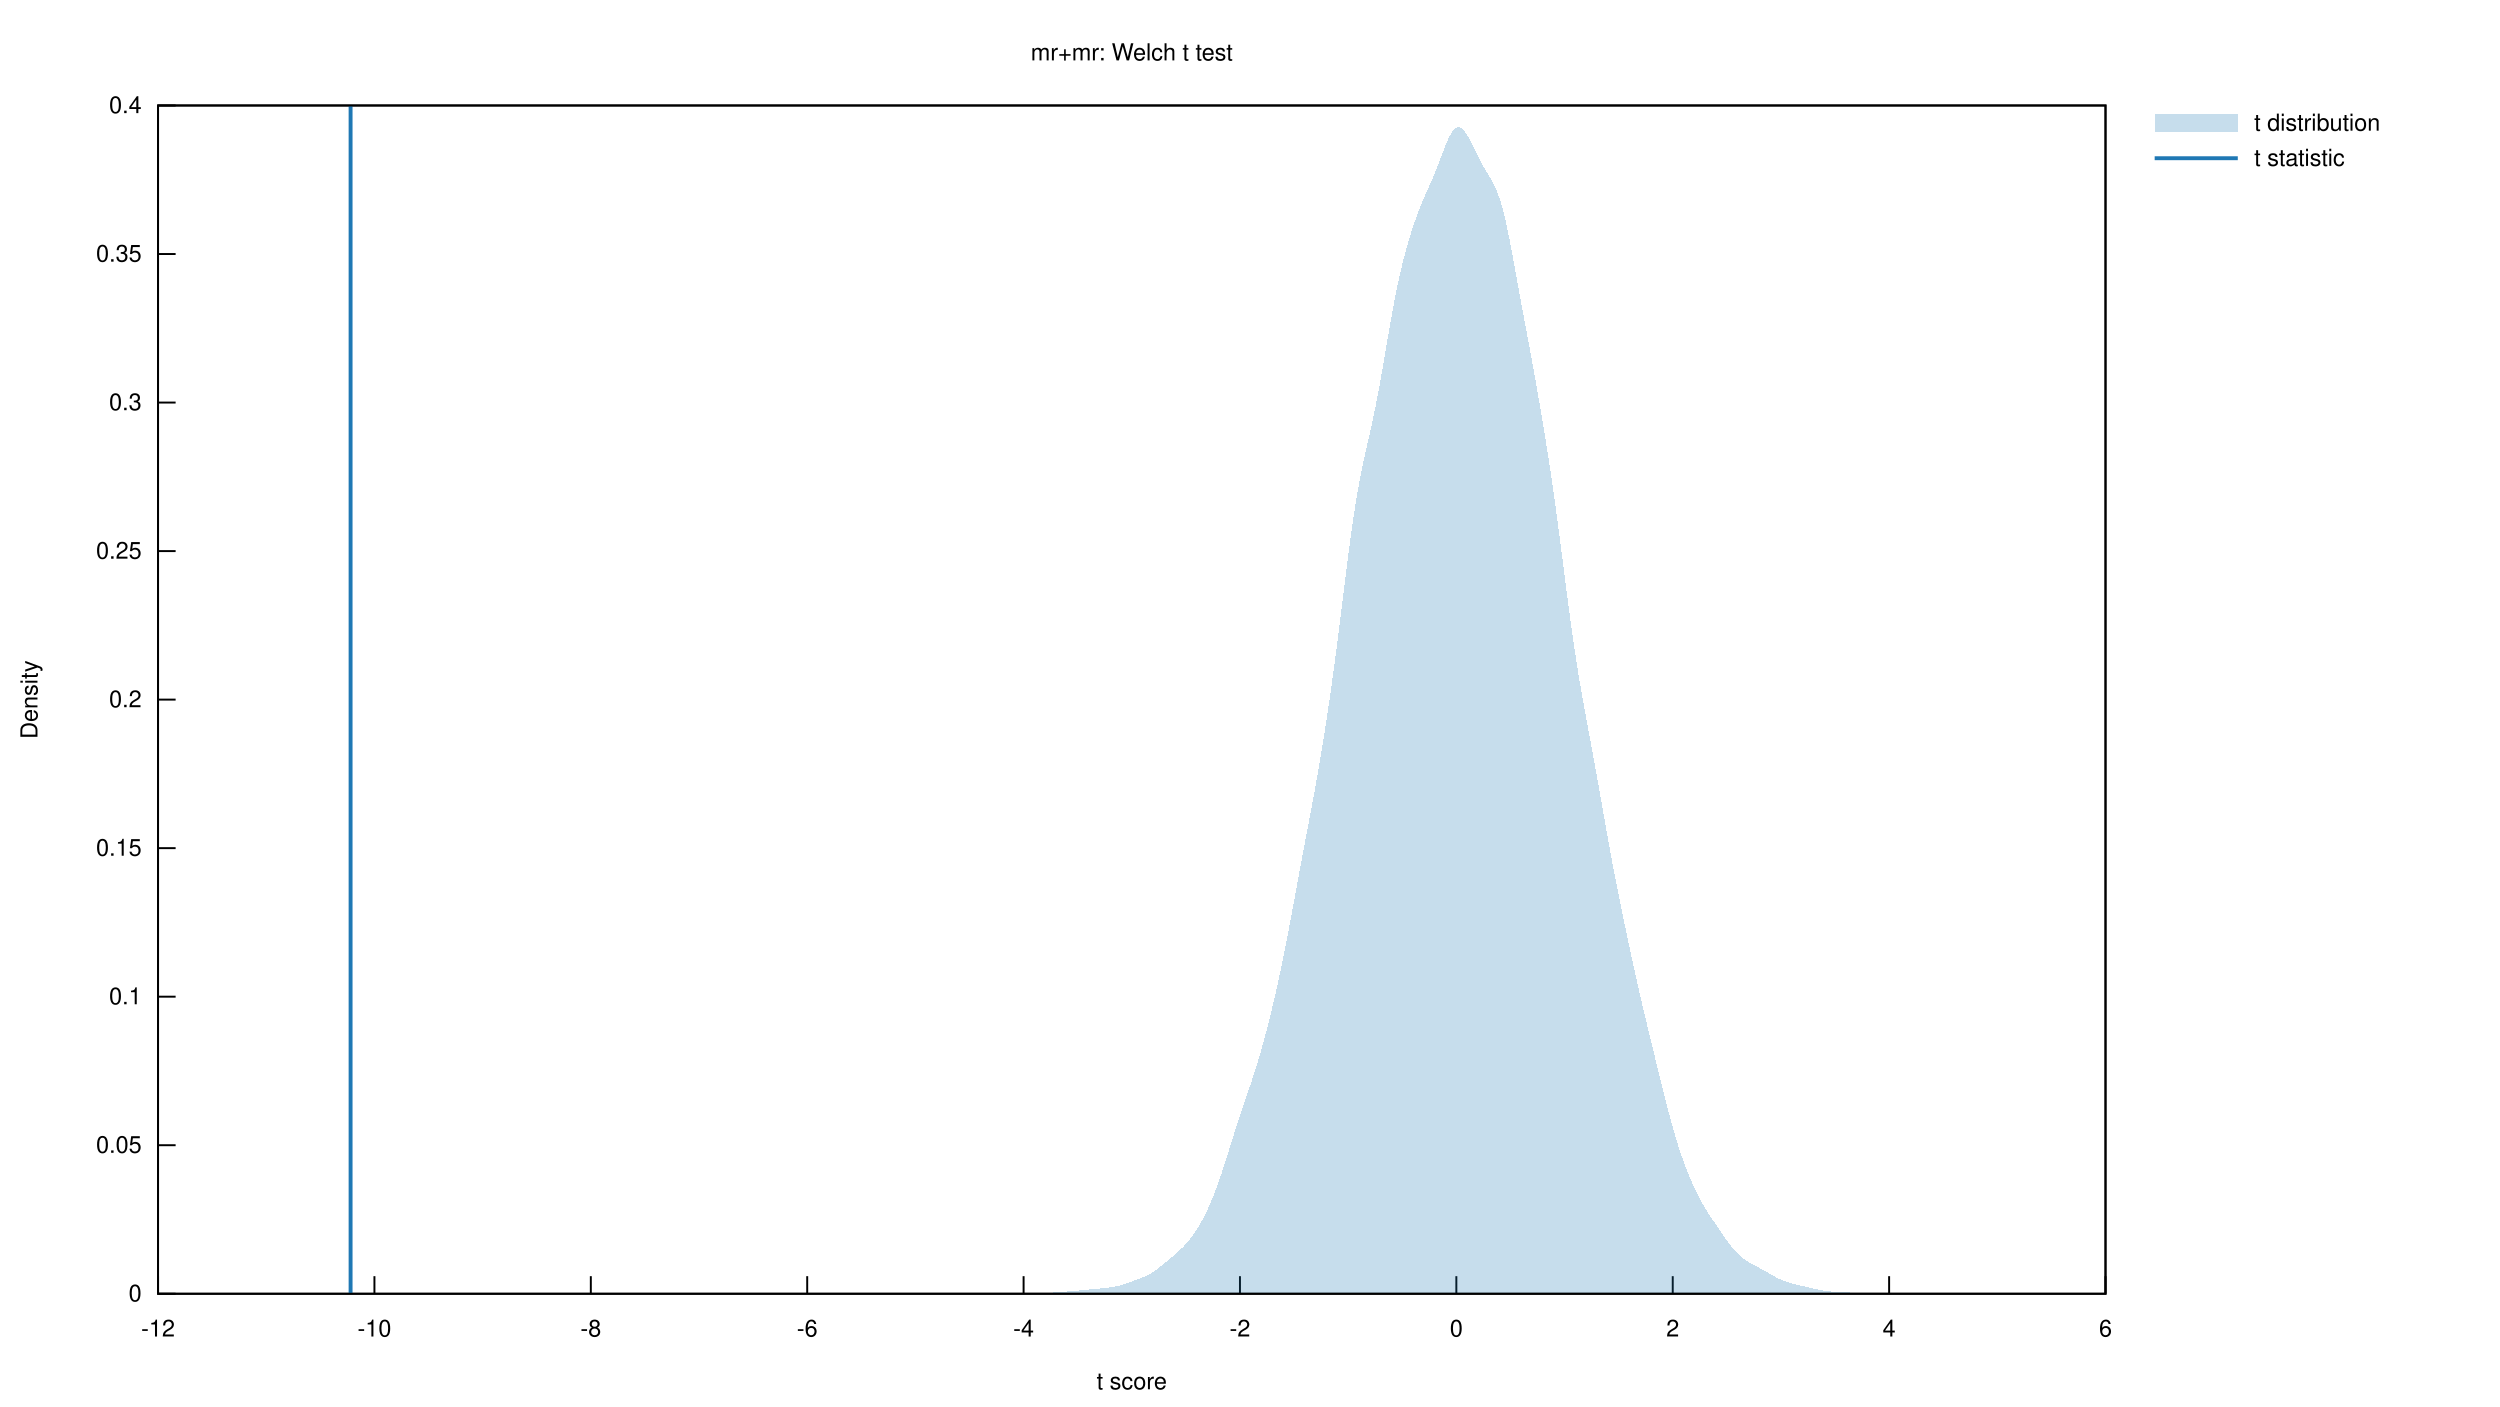
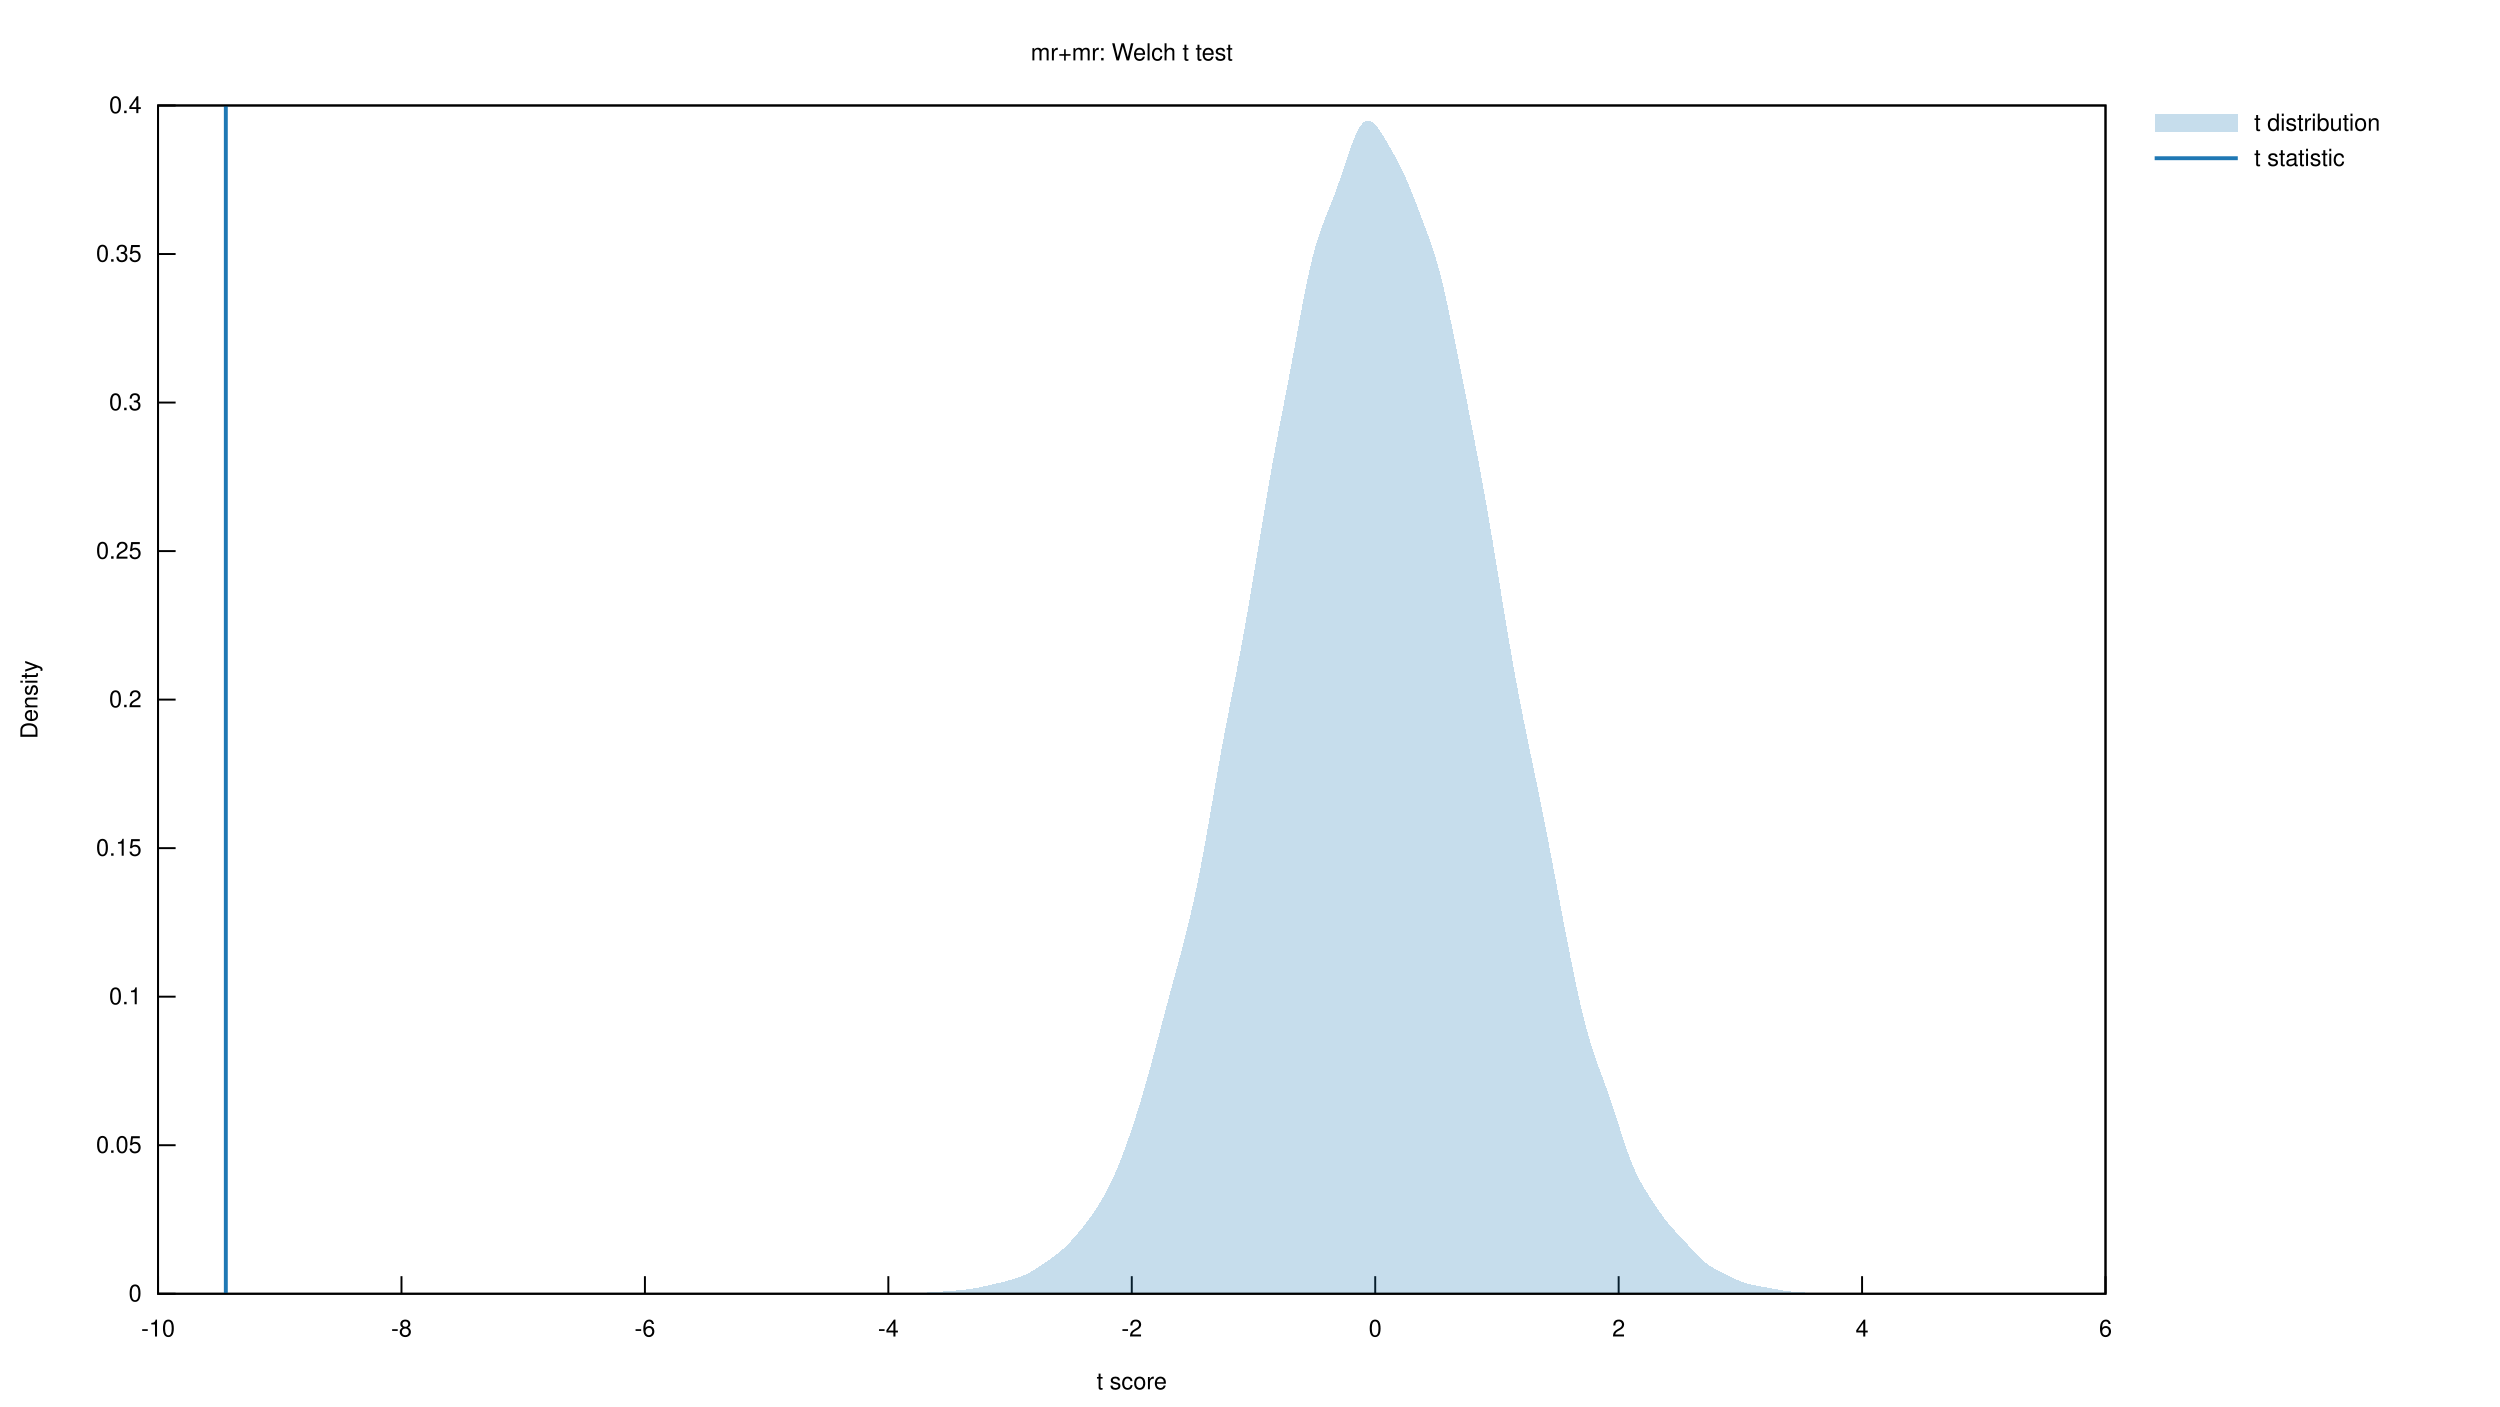
<svg xmlns="http://www.w3.org/2000/svg" xmlns:xlink="http://www.w3.org/1999/xlink" viewBox="0 0 1280 720">
  <g id="gnuplot_canvas">
    <rect x="0" y="0" width="1280" height="720" fill="none" />
    <defs>
      <circle id="gpDot" r="0.5" stroke-width="0.5" stroke="currentColor" />
      <path id="gpPt0" stroke-width="0.222" stroke="currentColor" d="M-1,0 h2 M0,-1 v2" />
      <path id="gpPt1" stroke-width="0.222" stroke="currentColor" d="M-1,-1 L1,1 M1,-1 L-1,1" />
      <path id="gpPt2" stroke-width="0.222" stroke="currentColor" d="M-1,0 L1,0 M0,-1 L0,1 M-1,-1 L1,1 M-1,1 L1,-1" />
      <rect id="gpPt3" stroke-width="0.222" stroke="currentColor" x="-1" y="-1" width="2" height="2" />
      <rect id="gpPt4" stroke-width="0.222" stroke="currentColor" fill="currentColor" x="-1" y="-1" width="2" height="2" />
      <circle id="gpPt5" stroke-width="0.222" stroke="currentColor" cx="0" cy="0" r="1" />
      <use xlink:href="#gpPt5" id="gpPt6" fill="currentColor" stroke="none" />
      <path id="gpPt7" stroke-width="0.222" stroke="currentColor" d="M0,-1.33 L-1.33,0.67 L1.33,0.67 z" />
      <use xlink:href="#gpPt7" id="gpPt8" fill="currentColor" stroke="none" />
      <use xlink:href="#gpPt7" id="gpPt9" stroke="currentColor" transform="rotate(180)" />
      <use xlink:href="#gpPt9" id="gpPt10" fill="currentColor" stroke="none" />
      <use xlink:href="#gpPt3" id="gpPt11" stroke="currentColor" transform="rotate(45)" />
      <use xlink:href="#gpPt11" id="gpPt12" fill="currentColor" stroke="none" />
      <path id="gpPt13" stroke-width="0.222" stroke="currentColor" d="M0,1.330 L1.265,0.411 L0.782,-1.067 L-0.782,-1.076 L-1.265,0.411 z" />
      <use xlink:href="#gpPt13" id="gpPt14" fill="currentColor" stroke="none" />
      <filter id="textbox" filterUnits="objectBoundingBox" x="0" y="0" height="1" width="1">
        <feFlood flood-color="white" flood-opacity="1" result="bgnd" />
        <feComposite in="SourceGraphic" in2="bgnd" operator="atop" />
      </filter>
      <filter id="greybox" filterUnits="objectBoundingBox" x="0" y="0" height="1" width="1">
        <feFlood flood-color="lightgrey" flood-opacity="1" result="grey" />
        <feComposite in="SourceGraphic" in2="grey" operator="atop" />
      </filter>
    </defs>
    <g fill="none" color="white" stroke="currentColor" stroke-width="1.00" stroke-linecap="butt" stroke-linejoin="miter">
</g>
    <g fill="none" color="black" stroke="currentColor" stroke-width="1.00" stroke-linecap="butt" stroke-linejoin="miter">
      <path stroke="black" d="M80.92,662.40 L89.92,662.40  " />
      <g transform="translate(72.53,666.30)" stroke="none" fill="black" font-family="Helvetica" font-size="12.00" text-anchor="end">
        <text>
          <tspan font-family="Helvetica"> 0</tspan>
        </text>
      </g>
    </g>
    <g fill="none" color="black" stroke="currentColor" stroke-width="1.00" stroke-linecap="butt" stroke-linejoin="miter">
      <path stroke="black" d="M80.92,586.35 L89.92,586.35  " />
      <g transform="translate(72.53,590.25)" stroke="none" fill="black" font-family="Helvetica" font-size="12.00" text-anchor="end">
        <text>
          <tspan font-family="Helvetica"> 0.05</tspan>
        </text>
      </g>
    </g>
    <g fill="none" color="black" stroke="currentColor" stroke-width="1.00" stroke-linecap="butt" stroke-linejoin="miter">
      <path stroke="black" d="M80.92,510.30 L89.92,510.30  " />
      <g transform="translate(72.53,514.20)" stroke="none" fill="black" font-family="Helvetica" font-size="12.00" text-anchor="end">
        <text>
          <tspan font-family="Helvetica"> 0.1</tspan>
        </text>
      </g>
    </g>
    <g fill="none" color="black" stroke="currentColor" stroke-width="1.00" stroke-linecap="butt" stroke-linejoin="miter">
      <path stroke="black" d="M80.92,434.25 L89.92,434.25  " />
      <g transform="translate(72.53,438.15)" stroke="none" fill="black" font-family="Helvetica" font-size="12.00" text-anchor="end">
        <text>
          <tspan font-family="Helvetica"> 0.15</tspan>
        </text>
      </g>
    </g>
    <g fill="none" color="black" stroke="currentColor" stroke-width="1.00" stroke-linecap="butt" stroke-linejoin="miter">
      <path stroke="black" d="M80.92,358.20 L89.92,358.20  " />
      <g transform="translate(72.53,362.10)" stroke="none" fill="black" font-family="Helvetica" font-size="12.00" text-anchor="end">
        <text>
          <tspan font-family="Helvetica"> 0.2</tspan>
        </text>
      </g>
    </g>
    <g fill="none" color="black" stroke="currentColor" stroke-width="1.00" stroke-linecap="butt" stroke-linejoin="miter">
      <path stroke="black" d="M80.92,282.16 L89.92,282.16  " />
      <g transform="translate(72.53,286.06)" stroke="none" fill="black" font-family="Helvetica" font-size="12.00" text-anchor="end">
        <text>
          <tspan font-family="Helvetica"> 0.25</tspan>
        </text>
      </g>
    </g>
    <g fill="none" color="black" stroke="currentColor" stroke-width="1.00" stroke-linecap="butt" stroke-linejoin="miter">
      <path stroke="black" d="M80.92,206.11 L89.92,206.11  " />
      <g transform="translate(72.53,210.01)" stroke="none" fill="black" font-family="Helvetica" font-size="12.00" text-anchor="end">
        <text>
          <tspan font-family="Helvetica"> 0.3</tspan>
        </text>
      </g>
    </g>
    <g fill="none" color="black" stroke="currentColor" stroke-width="1.00" stroke-linecap="butt" stroke-linejoin="miter">
      <path stroke="black" d="M80.92,130.06 L89.92,130.06  " />
      <g transform="translate(72.53,133.96)" stroke="none" fill="black" font-family="Helvetica" font-size="12.00" text-anchor="end">
        <text>
          <tspan font-family="Helvetica"> 0.35</tspan>
        </text>
      </g>
    </g>
    <g fill="none" color="black" stroke="currentColor" stroke-width="1.00" stroke-linecap="butt" stroke-linejoin="miter">
      <path stroke="black" d="M80.92,54.01 L89.92,54.01  " />
      <g transform="translate(72.53,57.91)" stroke="none" fill="black" font-family="Helvetica" font-size="12.00" text-anchor="end">
        <text>
          <tspan font-family="Helvetica"> 0.4</tspan>
        </text>
      </g>
    </g>
    <g fill="none" color="black" stroke="currentColor" stroke-width="1.00" stroke-linecap="butt" stroke-linejoin="miter">
      <path stroke="black" d="M80.92,662.40 L80.92,653.40  " />
      <g transform="translate(80.92,684.30)" stroke="none" fill="black" font-family="Helvetica" font-size="12.00" text-anchor="middle">
        <text>
-           <tspan font-family="Helvetica">-12</tspan>
-         </text>
-       </g>
-     </g>
-     <g fill="none" color="black" stroke="currentColor" stroke-width="1.00" stroke-linecap="butt" stroke-linejoin="miter">
-       <path stroke="black" d="M191.71,662.40 L191.71,653.40  " />
-       <g transform="translate(191.71,684.30)" stroke="none" fill="black" font-family="Helvetica" font-size="12.00" text-anchor="middle">
-         <text>
          <tspan font-family="Helvetica">-10</tspan>
        </text>
      </g>
    </g>
    <g fill="none" color="black" stroke="currentColor" stroke-width="1.00" stroke-linecap="butt" stroke-linejoin="miter">
-       <path stroke="black" d="M302.50,662.40 L302.50,653.40  " />
-       <g transform="translate(302.50,684.30)" stroke="none" fill="black" font-family="Helvetica" font-size="12.00" text-anchor="middle">
+       <path stroke="black" d="M205.56,662.40 L205.56,653.40  " />
+       <g transform="translate(205.56,684.30)" stroke="none" fill="black" font-family="Helvetica" font-size="12.00" text-anchor="middle">
        <text>
          <tspan font-family="Helvetica">-8</tspan>
        </text>
      </g>
    </g>
    <g fill="none" color="black" stroke="currentColor" stroke-width="1.00" stroke-linecap="butt" stroke-linejoin="miter">
-       <path stroke="black" d="M413.29,662.40 L413.29,653.40  " />
-       <g transform="translate(413.29,684.30)" stroke="none" fill="black" font-family="Helvetica" font-size="12.00" text-anchor="middle">
+       <path stroke="black" d="M330.20,662.40 L330.20,653.40  " />
+       <g transform="translate(330.20,684.30)" stroke="none" fill="black" font-family="Helvetica" font-size="12.00" text-anchor="middle">
        <text>
          <tspan font-family="Helvetica">-6</tspan>
        </text>
      </g>
    </g>
    <g fill="none" color="black" stroke="currentColor" stroke-width="1.00" stroke-linecap="butt" stroke-linejoin="miter">
-       <path stroke="black" d="M524.08,662.40 L524.08,653.40  " />
-       <g transform="translate(524.08,684.30)" stroke="none" fill="black" font-family="Helvetica" font-size="12.00" text-anchor="middle">
+       <path stroke="black" d="M454.83,662.40 L454.83,653.40  " />
+       <g transform="translate(454.83,684.30)" stroke="none" fill="black" font-family="Helvetica" font-size="12.00" text-anchor="middle">
        <text>
          <tspan font-family="Helvetica">-4</tspan>
        </text>
      </g>
    </g>
    <g fill="none" color="black" stroke="currentColor" stroke-width="1.00" stroke-linecap="butt" stroke-linejoin="miter">
-       <path stroke="black" d="M634.86,662.40 L634.86,653.40  " />
-       <g transform="translate(634.86,684.30)" stroke="none" fill="black" font-family="Helvetica" font-size="12.00" text-anchor="middle">
+       <path stroke="black" d="M579.47,662.40 L579.47,653.40  " />
+       <g transform="translate(579.47,684.30)" stroke="none" fill="black" font-family="Helvetica" font-size="12.00" text-anchor="middle">
        <text>
          <tspan font-family="Helvetica">-2</tspan>
        </text>
      </g>
    </g>
    <g fill="none" color="black" stroke="currentColor" stroke-width="1.00" stroke-linecap="butt" stroke-linejoin="miter">
-       <path stroke="black" d="M745.65,662.40 L745.65,653.40  " />
-       <g transform="translate(745.65,684.30)" stroke="none" fill="black" font-family="Helvetica" font-size="12.00" text-anchor="middle">
+       <path stroke="black" d="M704.11,662.40 L704.11,653.40  " />
+       <g transform="translate(704.11,684.30)" stroke="none" fill="black" font-family="Helvetica" font-size="12.00" text-anchor="middle">
        <text>
          <tspan font-family="Helvetica"> 0</tspan>
        </text>
      </g>
    </g>
    <g fill="none" color="black" stroke="currentColor" stroke-width="1.00" stroke-linecap="butt" stroke-linejoin="miter">
-       <path stroke="black" d="M856.44,662.40 L856.44,653.40  " />
-       <g transform="translate(856.44,684.30)" stroke="none" fill="black" font-family="Helvetica" font-size="12.00" text-anchor="middle">
+       <path stroke="black" d="M828.75,662.40 L828.75,653.40  " />
+       <g transform="translate(828.75,684.30)" stroke="none" fill="black" font-family="Helvetica" font-size="12.00" text-anchor="middle">
        <text>
          <tspan font-family="Helvetica"> 2</tspan>
        </text>
      </g>
    </g>
    <g fill="none" color="black" stroke="currentColor" stroke-width="1.00" stroke-linecap="butt" stroke-linejoin="miter">
-       <path stroke="black" d="M967.23,662.40 L967.23,653.40  " />
-       <g transform="translate(967.23,684.30)" stroke="none" fill="black" font-family="Helvetica" font-size="12.00" text-anchor="middle">
+       <path stroke="black" d="M953.38,662.40 L953.38,653.40  " />
+       <g transform="translate(953.38,684.30)" stroke="none" fill="black" font-family="Helvetica" font-size="12.00" text-anchor="middle">
        <text>
          <tspan font-family="Helvetica"> 4</tspan>
        </text>
      </g>
    </g>
    <g fill="none" color="black" stroke="currentColor" stroke-width="1.00" stroke-linecap="butt" stroke-linejoin="miter">
      <path stroke="black" d="M1078.02,662.40 L1078.02,653.40  " />
      <g transform="translate(1078.02,684.30)" stroke="none" fill="black" font-family="Helvetica" font-size="12.00" text-anchor="middle">
        <text>
          <tspan font-family="Helvetica"> 6</tspan>
        </text>
      </g>
    </g>
    <g fill="none" color="black" stroke="currentColor" stroke-width="1.00" stroke-linecap="butt" stroke-linejoin="miter">
</g>
    <g fill="none" color="black" stroke="currentColor" stroke-width="1.00" stroke-linecap="butt" stroke-linejoin="miter">
      <path stroke="black" d="M80.92,54.01 L80.92,662.40 L1078.02,662.40 L1078.02,54.01 L80.92,54.01 Z  " />
    </g>
    <g fill="none" color="black" stroke="currentColor" stroke-width="1.00" stroke-linecap="butt" stroke-linejoin="miter">
      <g transform="translate(19.18,358.21) rotate(270)" stroke="none" fill="black" font-family="Helvetica" font-size="12.00" text-anchor="middle">
        <text>
          <tspan font-family="Helvetica">Density</tspan>
        </text>
      </g>
    </g>
    <g fill="none" color="black" stroke="currentColor" stroke-width="1.00" stroke-linecap="butt" stroke-linejoin="miter">
      <g transform="translate(579.47,711.30)" stroke="none" fill="black" font-family="Helvetica" font-size="12.00" text-anchor="middle">
        <text>
          <tspan font-family="Helvetica">t score</tspan>
        </text>
      </g>
    </g>
    <g fill="none" color="black" stroke="currentColor" stroke-width="1.00" stroke-linecap="butt" stroke-linejoin="miter">
</g>
    <g id="gnuplot_plot_1">
      <g fill="none" color="black" stroke="currentColor" stroke-width="1.00" stroke-linecap="butt" stroke-linejoin="miter">
        <g transform="translate(1154.14,66.91)" stroke="none" fill="black" font-family="Helvetica" font-size="12.00" text-anchor="start">
          <text>
            <tspan font-family="Helvetica">t distribution</tspan>
          </text>
        </g>
      </g>
      <g fill="none" color="black" stroke="currentColor" stroke-width="1.00" stroke-linecap="butt" stroke-linejoin="miter">
        <g stroke="none" shape-rendering="crispEdges">
          <polygon fill="rgb( 31, 120, 180)" fill-opacity="0.25" points="1103.19,67.51 1145.75,67.51 1145.75,58.51 1103.19,58.51 " />
-           <polygon fill="rgb( 31, 120, 180)" fill-opacity="0.25" points="492.40,662.40 493.41,662.40 494.42,662.40 495.43,662.40 496.43,662.40 497.44,662.39 498.45,662.39 499.46,662.39 500.47,662.38 501.48,662.38 502.49,662.37 503.50,662.37 504.51,662.36 505.51,662.36 506.52,662.35 507.53,662.34 508.54,662.34 509.55,662.33 510.56,662.33 511.57,662.33 512.58,662.32 513.59,662.32 514.60,662.31 515.60,662.30 516.61,662.29 517.62,662.29 518.63,662.27 519.64,662.26 520.65,662.25 521.66,662.24 522.67,662.24 523.68,662.23 524.68,662.22 525.69,662.22 526.70,662.22 527.71,662.21 528.72,662.20 529.73,662.19 530.74,662.18 531.75,662.15 532.76,662.12 533.76,662.08 534.77,662.03 535.78,661.98 536.79,661.92 537.80,661.85 538.81,661.78 539.82,661.71 540.83,661.63 541.84,661.56 542.85,661.49 543.85,661.42 544.86,661.35 545.87,661.28 546.88,661.21 547.89,661.14 548.90,661.06 549.91,660.97 550.92,660.88 551.93,660.78 552.93,660.68 553.94,660.57 554.95,660.47 555.96,660.37 556.97,660.27 557.98,660.17 558.99,660.08 560.00,659.99 561.01,659.90 562.01,659.80 563.02,659.71 564.03,659.61 565.04,659.50 566.05,659.39 567.06,659.28 568.07,659.15 569.08,659.01 570.09,658.85 571.10,658.67 572.10,658.46 573.11,658.22 574.12,657.95 575.13,657.64 576.14,657.31 577.15,656.96 578.16,656.59 579.17,656.21 580.18,655.83 581.18,655.46 582.19,655.08 583.20,654.70 584.21,654.32 585.22,653.91 586.23,653.48 587.24,653.01 588.25,652.49 589.26,651.92 590.26,651.29 591.27,650.62 592.28,649.89 593.29,649.13 594.30,648.34 595.31,647.53 596.32,646.70 597.33,645.87 598.34,645.02 599.35,644.18 600.35,643.32 601.36,642.46 602.37,641.58 603.38,640.68 604.39,639.75 605.40,638.77 606.41,637.75 607.42,636.66 608.43,635.50 609.43,634.25 610.44,632.92 611.45,631.49 612.46,629.96 613.47,628.33 614.48,626.61 615.49,624.78 616.50,622.86 617.51,620.83 618.51,618.70 619.52,616.45 620.53,614.08 621.54,611.58 622.55,608.95 623.56,606.19 624.57,603.32 625.58,600.33 626.59,597.24 627.60,594.09 628.60,590.88 629.61,587.65 630.62,584.42 631.63,581.20 632.64,578.02 633.65,574.89 634.66,571.82 635.67,568.79 636.68,565.81 637.68,562.85 638.69,559.90 639.70,556.93 640.71,553.92 641.72,550.85 642.73,547.69 643.74,544.43 644.75,541.05 645.76,537.56 646.76,533.95 647.77,530.21 648.78,526.36 649.79,522.39 650.80,518.30 651.81,514.09 652.82,509.75 653.83,505.27 654.84,500.66 655.85,495.91 656.85,491.02 657.86,485.99 658.87,480.84 659.88,475.59 660.89,470.24 661.90,464.83 662.91,459.38 663.92,453.91 664.93,448.45 665.93,443.02 666.94,437.63 667.95,432.27 668.96,426.94 669.97,421.62 670.98,416.28 671.99,410.89 673.00,405.42 674.01,399.83 675.01,394.09 676.02,388.19 677.03,382.09 678.04,375.81 679.05,369.31 680.06,362.60 681.07,355.67 682.08,348.51 683.09,341.13 684.10,333.53 685.10,325.73 686.11,317.76 687.12,309.68 688.13,301.56 689.14,293.48 690.15,285.55 691.16,277.86 692.17,270.50 693.18,263.57 694.18,257.09 695.19,251.10 696.20,245.57 697.21,240.44 698.22,235.65 699.23,231.09 700.24,226.65 701.25,222.21 702.26,217.69 703.26,212.99 704.27,208.07 705.28,202.90 706.29,197.48 707.30,191.85 708.31,186.04 709.32,180.14 710.33,174.22 711.34,168.36 712.35,162.63 713.35,157.10 714.36,151.82 715.37,146.82 716.38,142.12 717.39,137.70 718.40,133.56 719.41,129.68 720.42,126.02 721.43,122.55 722.43,119.27 723.44,116.16 724.45,113.19 725.46,110.38 726.47,107.71 727.48,105.16 728.49,102.73 729.50,100.39 730.51,98.11 731.51,95.84 732.52,93.55 733.53,91.21 734.54,88.79 735.55,86.28 736.56,83.68 737.57,81.03 738.58,78.36 739.59,75.74 740.60,73.25 741.60,70.96 742.61,68.97 743.62,67.33 744.63,66.12 745.64,65.37 746.65,65.11 747.66,65.31 748.67,65.97 749.68,67.02 750.68,68.41 751.69,70.06 752.70,71.91 753.71,73.89 754.72,75.93 755.73,77.99 756.74,80.01 757.75,81.98 758.76,83.86 759.76,85.66 760.77,87.39 761.78,89.08 762.79,90.77 763.80,92.52 764.81,94.41 765.82,96.54 766.83,98.97 767.84,101.80 768.85,105.06 769.85,108.81 770.86,113.02 771.87,117.67 772.88,122.68 773.89,127.97 774.90,133.44 775.91,139.00 776.92,144.56 777.93,150.08 778.93,155.54 779.94,160.93 780.95,166.28 781.96,171.64 782.97,177.03 783.98,182.49 784.99,188.04 786.00,193.69 787.01,199.43 788.01,205.26 789.02,211.18 790.03,217.20 791.04,223.33 792.05,229.62 793.06,236.08 794.07,242.75 795.08,249.65 796.09,256.80 797.09,264.18 798.10,271.77 799.11,279.51 800.12,287.36 801.13,295.23 802.14,303.04 803.15,310.73 804.16,318.22 805.17,325.45 806.18,332.39 807.18,339.02 808.19,345.34 809.20,351.37 810.21,357.17 811.22,362.77 812.23,368.25 813.24,373.67 814.25,379.08 815.26,384.52 816.26,390.03 817.27,395.62 818.28,401.27 819.29,406.99 820.30,412.73 821.31,418.47 822.32,424.17 823.33,429.80 824.34,435.34 825.34,440.76 826.35,446.07 827.36,451.27 828.37,456.37 829.38,461.38 830.39,466.31 831.40,471.19 832.41,476.02 833.42,480.82 834.43,485.57 835.43,490.28 836.44,494.94 837.45,499.53 838.46,504.05 839.47,508.49 840.48,512.86 841.49,517.16 842.50,521.40 843.51,525.59 844.51,529.75 845.52,533.90 846.53,538.03 847.54,542.16 848.55,546.29 849.56,550.41 850.57,554.51 851.58,558.57 852.59,562.58 853.59,566.53 854.60,570.38 855.61,574.13 856.62,577.76 857.63,581.26 858.64,584.61 859.65,587.82 860.66,590.87 861.67,593.78 862.68,596.54 863.68,599.18 864.69,601.69 865.70,604.09 866.71,606.38 867.72,608.58 868.73,610.68 869.74,612.68 870.75,614.59 871.76,616.41 872.76,618.14 873.77,619.79 874.78,621.38 875.79,622.91 876.80,624.40 877.81,625.88 878.82,627.35 879.83,628.82 880.84,630.30 881.84,631.79 882.85,633.27 883.86,634.72 884.87,636.14 885.88,637.50 886.89,638.78 887.90,639.98 888.91,641.08 889.92,642.09 890.93,643.01 891.93,643.84 892.94,644.60 893.95,645.30 894.96,645.95 895.97,646.55 896.98,647.13 897.99,647.68 899.00,648.22 900.01,648.75 901.01,649.28 902.02,649.82 903.03,650.37 904.04,650.93 905.05,651.51 906.06,652.09 907.07,652.68 908.08,653.26 909.09,653.82 910.09,654.36 911.10,654.86 912.11,655.32 913.12,655.73 914.13,656.11 915.14,656.44 916.15,656.75 917.16,657.03 918.17,657.29 919.18,657.54 920.18,657.79 921.19,658.03 922.20,658.28 923.21,658.52 924.22,658.76 925.23,659.00 926.24,659.24 927.25,659.47 928.26,659.70 929.26,659.92 930.27,660.13 931.28,660.34 932.29,660.53 933.30,660.70 934.31,660.86 935.32,661.00 936.33,661.13 937.34,661.24 938.34,661.33 939.35,661.40 940.36,661.47 941.37,661.52 942.38,661.57 943.39,661.61 944.40,661.65 945.41,661.69 946.42,661.73 947.43,661.77 948.43,661.82 949.44,661.86 950.45,661.91 951.46,661.95 952.47,661.99 953.48,662.03 954.49,662.07 955.50,662.10 956.51,662.12 957.51,662.15 958.52,662.17 959.53,662.19 960.54,662.20 961.55,662.22 962.56,662.23 963.57,662.25 964.58,662.26 965.59,662.28 966.59,662.29 967.60,662.30 968.61,662.31 969.62,662.32 970.63,662.33 971.64,662.34 972.65,662.34 973.66,662.34 974.67,662.34 975.68,662.34 976.68,662.34 977.69,662.34 978.70,662.34 979.71,662.34 980.72,662.35 981.73,662.35 982.74,662.36 983.75,662.36 984.76,662.37 985.76,662.38 986.77,662.38 987.78,662.38 988.79,662.39 989.80,662.39 990.81,662.39 991.82,662.40 992.83,662.40 993.84,662.40 994.84,662.40 995.85,662.40 995.85,662.40 994.84,662.40 993.84,662.40 992.83,662.40 991.82,662.40 990.81,662.40 989.80,662.40 988.79,662.40 987.78,662.40 986.77,662.40 985.76,662.40 984.76,662.40 983.75,662.40 982.74,662.40 981.73,662.40 980.72,662.40 979.71,662.40 978.70,662.40 977.69,662.40 976.68,662.40 975.68,662.40 974.67,662.40 973.66,662.40 972.65,662.40 971.64,662.40 970.63,662.40 969.62,662.40 968.61,662.40 967.60,662.40 966.59,662.40 965.59,662.40 964.58,662.40 963.57,662.40 962.56,662.40 961.55,662.40 960.54,662.40 959.53,662.40 958.52,662.40 957.51,662.40 956.51,662.40 955.50,662.40 954.49,662.40 953.48,662.40 952.47,662.40 951.46,662.40 950.45,662.40 949.44,662.40 948.43,662.40 947.43,662.40 946.42,662.40 945.41,662.40 944.40,662.40 943.39,662.40 942.38,662.40 941.37,662.40 940.36,662.40 939.35,662.40 938.34,662.40 937.34,662.40 936.33,662.40 935.32,662.40 934.31,662.40 933.30,662.40 932.29,662.40 931.28,662.40 930.27,662.40 929.26,662.40 928.26,662.40 927.25,662.40 926.24,662.40 925.23,662.40 924.22,662.40 923.21,662.40 922.20,662.40 921.19,662.40 920.18,662.40 919.18,662.40 918.17,662.40 917.16,662.40 916.15,662.40 915.14,662.40 914.13,662.40 913.12,662.40 912.11,662.40 911.10,662.40 910.09,662.40 909.09,662.40 908.08,662.40 907.07,662.40 906.06,662.40 905.05,662.40 904.04,662.40 903.03,662.40 902.02,662.40 901.01,662.40 900.01,662.40 899.00,662.40 897.99,662.40 896.98,662.40 895.97,662.40 894.96,662.40 893.95,662.40 892.94,662.40 891.93,662.40 890.93,662.40 889.92,662.40 888.91,662.40 887.90,662.40 886.89,662.40 885.88,662.40 884.87,662.40 883.86,662.40 882.85,662.40 881.84,662.40 880.84,662.40 879.83,662.40 878.82,662.40 877.81,662.40 876.80,662.40 875.79,662.40 874.78,662.40 873.77,662.40 872.76,662.40 871.76,662.40 870.75,662.40 869.74,662.40 868.73,662.40 867.72,662.40 866.71,662.40 865.70,662.40 864.69,662.40 863.68,662.40 862.68,662.40 861.67,662.40 860.66,662.40 859.65,662.40 858.64,662.40 857.63,662.40 856.62,662.40 855.61,662.40 854.60,662.40 853.59,662.40 852.59,662.40 851.58,662.40 850.57,662.40 849.56,662.40 848.55,662.40 847.54,662.40 846.53,662.40 845.52,662.40 844.51,662.40 843.51,662.40 842.50,662.40 841.49,662.40 840.48,662.40 839.47,662.40 838.46,662.40 837.45,662.40 836.44,662.40 835.43,662.40 834.43,662.40 833.42,662.40 832.41,662.40 831.40,662.40 830.39,662.40 829.38,662.40 828.37,662.40 827.36,662.40 826.35,662.40 825.34,662.40 824.34,662.40 823.33,662.40 822.32,662.40 821.31,662.40 820.30,662.40 819.29,662.40 818.28,662.40 817.27,662.40 816.26,662.40 815.26,662.40 814.25,662.40 813.24,662.40 812.23,662.40 811.22,662.40 810.21,662.40 809.20,662.40 808.19,662.40 807.18,662.40 806.18,662.40 805.17,662.40 804.16,662.40 803.15,662.40 802.14,662.40 801.13,662.40 800.12,662.40 799.11,662.40 798.10,662.40 797.09,662.40 796.09,662.40 795.08,662.40 794.07,662.40 793.06,662.40 792.05,662.40 791.04,662.40 790.03,662.40 789.02,662.40 788.01,662.40 787.01,662.40 786.00,662.40 784.99,662.40 783.98,662.40 782.97,662.40 781.96,662.40 780.95,662.40 779.94,662.40 778.93,662.40 777.93,662.40 776.92,662.40 775.91,662.40 774.90,662.40 773.89,662.40 772.88,662.40 771.87,662.40 770.86,662.40 769.85,662.40 768.85,662.40 767.84,662.40 766.83,662.40 765.82,662.40 764.81,662.40 763.80,662.40 762.79,662.40 761.78,662.40 760.77,662.40 759.76,662.40 758.76,662.40 757.75,662.40 756.74,662.40 755.73,662.40 754.72,662.40 753.71,662.40 752.70,662.40 751.69,662.40 750.68,662.40 749.68,662.40 748.67,662.40 747.66,662.40 746.65,662.40 745.64,662.40 744.63,662.40 743.62,662.40 742.61,662.40 741.60,662.40 740.60,662.40 739.59,662.40 738.58,662.40 737.57,662.40 736.56,662.40 735.55,662.40 734.54,662.40 733.53,662.40 732.52,662.40 731.51,662.40 730.51,662.40 729.50,662.40 728.49,662.40 727.48,662.40 726.47,662.40 725.46,662.40 724.45,662.40 723.44,662.40 722.43,662.40 721.43,662.40 720.42,662.40 719.41,662.40 718.40,662.40 717.39,662.40 716.38,662.40 715.37,662.40 714.36,662.40 713.35,662.40 712.35,662.40 711.34,662.40 710.33,662.40 709.32,662.40 708.31,662.40 707.30,662.40 706.29,662.40 705.28,662.40 704.27,662.40 703.26,662.40 702.26,662.40 701.25,662.40 700.24,662.40 699.23,662.40 698.22,662.40 697.21,662.40 696.20,662.40 695.19,662.40 694.18,662.40 693.18,662.40 692.17,662.40 691.16,662.40 690.15,662.40 689.14,662.40 688.13,662.40 687.12,662.40 686.11,662.40 685.10,662.40 684.10,662.40 683.09,662.40 682.08,662.40 681.07,662.40 680.06,662.40 679.05,662.40 678.04,662.40 677.03,662.40 676.02,662.40 675.01,662.40 674.01,662.40 673.00,662.40 671.99,662.40 670.98,662.40 669.97,662.40 668.96,662.40 667.95,662.40 666.94,662.40 665.93,662.40 664.93,662.40 663.92,662.40 662.91,662.40 661.90,662.40 660.89,662.40 659.88,662.40 658.87,662.40 657.86,662.40 656.85,662.40 655.85,662.40 654.84,662.40 653.83,662.40 652.82,662.40 651.81,662.40 650.80,662.40 649.79,662.40 648.78,662.40 647.77,662.40 646.76,662.40 645.76,662.40 644.75,662.40 643.74,662.40 642.73,662.40 641.72,662.40 640.71,662.40 639.70,662.40 638.69,662.40 637.68,662.40 636.68,662.40 635.67,662.40 634.66,662.40 633.65,662.40 632.64,662.40 631.63,662.40 630.62,662.40 629.61,662.40 628.60,662.40 627.60,662.40 626.59,662.40 625.58,662.40 624.57,662.40 623.56,662.40 622.55,662.40 621.54,662.40 620.53,662.40 619.52,662.40 618.51,662.40 617.51,662.40 616.50,662.40 615.49,662.40 614.48,662.40 613.47,662.40 612.46,662.40 611.45,662.40 610.44,662.40 609.43,662.40 608.43,662.40 607.42,662.40 606.41,662.40 605.40,662.40 604.39,662.40 603.38,662.40 602.37,662.40 601.36,662.40 600.35,662.40 599.35,662.40 598.34,662.40 597.33,662.40 596.32,662.40 595.31,662.40 594.30,662.40 593.29,662.40 592.28,662.40 591.27,662.40 590.26,662.40 589.26,662.40 588.25,662.40 587.24,662.40 586.23,662.40 585.22,662.40 584.21,662.40 583.20,662.40 582.19,662.40 581.18,662.40 580.18,662.40 579.17,662.40 578.16,662.40 577.15,662.40 576.14,662.40 575.13,662.40 574.12,662.40 573.11,662.40 572.10,662.40 571.10,662.40 570.09,662.40 569.08,662.40 568.07,662.40 567.06,662.40 566.05,662.40 565.04,662.40 564.03,662.40 563.02,662.40 562.01,662.40 561.01,662.40 560.00,662.40 558.99,662.40 557.98,662.40 556.97,662.40 555.96,662.40 554.95,662.40 553.94,662.40 552.93,662.40 551.93,662.40 550.92,662.40 549.91,662.40 548.90,662.40 547.89,662.40 546.88,662.40 545.87,662.40 544.86,662.40 543.85,662.40 542.85,662.40 541.84,662.40 540.83,662.40 539.82,662.40 538.81,662.40 537.80,662.40 536.79,662.40 535.78,662.40 534.77,662.40 533.76,662.40 532.76,662.40 531.75,662.40 530.74,662.40 529.73,662.40 528.72,662.40 527.71,662.40 526.70,662.40 525.69,662.40 524.68,662.40 523.68,662.40 522.67,662.40 521.66,662.40 520.65,662.40 519.64,662.40 518.63,662.40 517.62,662.40 516.61,662.40 515.60,662.40 514.60,662.40 513.59,662.40 512.58,662.40 511.57,662.40 510.56,662.40 509.55,662.40 508.54,662.40 507.53,662.40 506.52,662.40 505.51,662.40 504.51,662.40 503.50,662.40 502.49,662.40 501.48,662.40 500.47,662.40 499.46,662.40 498.45,662.40 497.44,662.40 496.43,662.40 495.43,662.40 494.42,662.40 493.41,662.40 492.40,662.40 " />
+           <polygon fill="rgb( 31, 120, 180)" fill-opacity="0.25" points="386.02,662.40 387.17,662.40 388.32,662.40 389.47,662.40 390.62,662.40 391.76,662.39 392.91,662.39 394.06,662.39 395.21,662.38 396.36,662.38 397.51,662.37 398.66,662.37 399.80,662.36 400.95,662.36 402.10,662.35 403.25,662.35 404.40,662.34 405.55,662.34 406.70,662.34 407.84,662.35 408.99,662.35 410.14,662.35 411.29,662.36 412.44,662.36 413.59,662.37 414.74,662.38 415.88,662.38 417.03,662.39 418.18,662.39 419.33,662.39 420.48,662.39 421.63,662.40 422.78,662.40 423.93,662.40 425.07,662.40 426.22,662.40 427.37,662.40 428.52,662.40 429.67,662.40 430.82,662.40 431.97,662.40 433.11,662.40 434.26,662.40 435.41,662.40 436.56,662.40 437.71,662.39 438.86,662.39 440.01,662.39 441.15,662.38 442.30,662.37 443.45,662.36 444.60,662.35 445.75,662.34 446.90,662.33 448.05,662.32 449.19,662.30 450.34,662.29 451.49,662.28 452.64,662.27 453.79,662.27 454.94,662.26 456.09,662.25 457.24,662.25 458.38,662.24 459.53,662.24 460.68,662.23 461.83,662.21 462.98,662.20 464.13,662.18 465.28,662.15 466.42,662.12 467.57,662.08 468.72,662.04 469.87,662.00 471.02,661.95 472.17,661.89 473.32,661.83 474.46,661.77 475.61,661.70 476.76,661.63 477.91,661.56 479.06,661.48 480.21,661.41 481.36,661.33 482.50,661.26 483.65,661.18 484.80,661.09 485.95,661.01 487.10,660.92 488.25,660.82 489.40,660.73 490.55,660.63 491.69,660.52 492.84,660.41 493.99,660.29 495.14,660.16 496.29,660.01 497.44,659.84 498.59,659.66 499.73,659.46 500.88,659.24 502.03,659.01 503.18,658.77 504.33,658.51 505.48,658.25 506.63,657.99 507.77,657.72 508.92,657.45 510.07,657.18 511.22,656.90 512.37,656.62 513.52,656.34 514.67,656.04 515.81,655.74 516.96,655.42 518.11,655.09 519.26,654.75 520.41,654.39 521.56,654.00 522.71,653.58 523.86,653.12 525.00,652.61 526.15,652.06 527.30,651.46 528.45,650.82 529.60,650.13 530.75,649.40 531.90,648.65 533.04,647.87 534.19,647.09 535.34,646.29 536.49,645.49 537.64,644.68 538.79,643.86 539.94,643.01 541.08,642.14 542.23,641.22 543.38,640.25 544.53,639.23 545.68,638.14 546.83,637.01 547.98,635.81 549.12,634.57 550.27,633.28 551.42,631.96 552.57,630.59 553.72,629.19 554.87,627.74 556.02,626.25 557.17,624.72 558.31,623.14 559.46,621.50 560.61,619.80 561.76,618.04 562.91,616.21 564.06,614.30 565.21,612.30 566.35,610.20 567.50,607.99 568.65,605.67 569.80,603.22 570.95,600.65 572.10,597.95 573.25,595.13 574.39,592.20 575.54,589.15 576.69,586.01 577.84,582.77 578.99,579.44 580.14,576.02 581.29,572.50 582.43,568.88 583.58,565.16 584.73,561.34 585.88,557.42 587.03,553.40 588.18,549.29 589.33,545.09 590.48,540.82 591.62,536.50 592.77,532.15 593.92,527.78 595.07,523.41 596.22,519.06 597.37,514.74 598.52,510.46 599.66,506.21 600.81,501.99 601.96,497.78 603.11,493.56 604.26,489.30 605.41,484.97 606.56,480.55 607.70,476.00 608.85,471.28 610.00,466.38 611.15,461.26 612.30,455.92 613.45,450.34 614.60,444.51 615.74,438.46 616.89,432.20 618.04,425.77 619.19,419.21 620.34,412.57 621.49,405.92 622.64,399.30 623.79,392.76 624.93,386.35 626.08,380.08 627.23,373.95 628.38,367.96 629.53,362.06 630.68,356.21 631.83,350.38 632.97,344.49 634.12,338.52 635.27,332.42 636.42,326.18 637.57,319.79 638.72,313.24 639.87,306.56 641.01,299.75 642.16,292.84 643.31,285.88 644.46,278.88 645.61,271.89 646.76,264.94 647.91,258.07 649.05,251.31 650.20,244.69 651.35,238.23 652.50,231.93 653.65,225.77 654.80,219.74 655.95,213.80 657.10,207.90 658.24,201.99 659.39,196.04 660.54,190.02 661.69,183.90 662.84,177.69 663.99,171.44 665.14,165.17 666.28,158.97 667.43,152.92 668.58,147.10 669.73,141.58 670.88,136.43 672.03,131.69 673.18,127.37 674.32,123.46 675.47,119.90 676.62,116.64 677.77,113.59 678.92,110.67 680.07,107.81 681.22,104.94 682.36,102.00 683.51,98.96 684.66,95.80 685.81,92.52 686.96,89.14 688.11,85.70 689.26,82.25 690.41,78.83 691.55,75.53 692.70,72.43 693.85,69.60 695.00,67.12 696.15,65.07 697.30,63.48 698.45,62.40 699.59,61.82 700.74,61.72 701.89,62.08 703.04,62.84 704.19,63.95 705.34,65.32 706.49,66.91 707.63,68.66 708.78,70.52 709.93,72.45 711.08,74.43 712.23,76.43 713.38,78.48 714.53,80.56 715.67,82.70 716.82,84.92 717.97,87.24 719.12,89.68 720.27,92.26 721.42,94.96 722.57,97.78 723.72,100.69 724.86,103.67 726.01,106.68 727.16,109.71 728.31,112.74 729.46,115.78 730.61,118.84 731.76,121.98 732.90,125.25 734.05,128.71 735.20,132.41 736.35,136.40 737.50,140.70 738.65,145.33 739.80,150.25 740.94,155.44 742.09,160.84 743.24,166.40 744.39,172.06 745.54,177.79 746.69,183.54 747.84,189.31 748.98,195.08 750.13,200.86 751.28,206.66 752.43,212.49 753.58,218.37 754.73,224.30 755.88,230.30 757.03,236.38 758.17,242.55 759.32,248.83 760.47,255.24 761.62,261.78 762.77,268.45 763.92,275.27 765.07,282.20 766.21,289.21 767.36,296.29 768.51,303.37 769.66,310.41 770.81,317.39 771.96,324.26 773.11,330.99 774.25,337.58 775.40,344.02 776.55,350.30 777.70,356.42 778.85,362.39 780.00,368.22 781.15,373.92 782.29,379.52 783.44,385.05 784.59,390.54 785.74,396.02 786.89,401.53 788.04,407.09 789.19,412.74 790.34,418.48 791.48,424.31 792.63,430.23 793.78,436.23 794.93,442.27 796.08,448.36 797.23,454.45 798.38,460.54 799.52,466.61 800.67,472.65 801.82,478.63 802.97,484.54 804.12,490.36 805.27,496.07 806.42,501.63 807.56,507.03 808.71,512.21 809.86,517.17 811.01,521.88 812.16,526.31 813.31,530.47 814.46,534.36 815.60,538.01 816.75,541.44 817.90,544.70 819.05,547.84 820.20,550.92 821.35,554.00 822.50,557.12 823.65,560.33 824.79,563.65 825.94,567.09 827.09,570.62 828.24,574.23 829.39,577.87 830.54,581.47 831.69,584.99 832.83,588.38 833.98,591.60 835.13,594.61 836.28,597.40 837.43,599.98 838.58,602.35 839.73,604.56 840.87,606.62 842.02,608.57 843.17,610.45 844.32,612.28 845.47,614.06 846.62,615.83 847.77,617.56 848.91,619.27 850.06,620.93 851.21,622.54 852.36,624.08 853.51,625.56 854.66,626.96 855.81,628.31 856.96,629.59 858.10,630.84 859.25,632.07 860.40,633.29 861.55,634.51 862.70,635.75 863.85,637.00 865.00,638.26 866.14,639.53 867.29,640.78 868.44,642.01 869.59,643.19 870.74,644.31 871.89,645.35 873.04,646.32 874.18,647.20 875.33,648.00 876.48,648.74 877.63,649.42 878.78,650.06 879.93,650.67 881.08,651.26 882.22,651.84 883.37,652.42 884.52,653.00 885.67,653.57 886.82,654.13 887.97,654.67 889.12,655.18 890.27,655.67 891.41,656.12 892.56,656.53 893.71,656.90 894.86,657.24 896.01,657.54 897.16,657.81 898.31,658.06 899.45,658.28 900.60,658.49 901.75,658.69 902.90,658.89 904.05,659.08 905.20,659.29 906.35,659.49 907.49,659.71 908.64,659.92 909.79,660.14 910.94,660.35 912.09,660.55 913.24,660.75 914.39,660.92 915.53,661.08 916.68,661.23 917.83,661.35 918.98,661.45 920.13,661.54 921.28,661.62 922.43,661.68 923.58,661.74 924.72,661.79 925.87,661.83 927.02,661.87 928.17,661.91 929.32,661.94 930.47,661.98 931.62,662.01 932.76,662.04 933.91,662.07 935.06,662.09 936.21,662.12 937.36,662.14 938.51,662.17 939.66,662.20 940.80,662.22 941.95,662.25 943.10,662.27 944.25,662.29 945.40,662.31 946.55,662.33 947.70,662.35 948.84,662.36 949.99,662.37 951.14,662.38 952.29,662.39 953.44,662.39 954.59,662.39 955.74,662.40 956.89,662.40 958.03,662.40 959.18,662.40 959.18,662.40 958.03,662.40 956.89,662.40 955.74,662.40 954.59,662.40 953.44,662.40 952.29,662.40 951.14,662.40 949.99,662.40 948.84,662.40 947.70,662.40 946.55,662.40 945.40,662.40 944.25,662.40 943.10,662.40 941.95,662.40 940.80,662.40 939.66,662.40 938.51,662.40 937.36,662.40 936.21,662.40 935.06,662.40 933.91,662.40 932.76,662.40 931.62,662.40 930.47,662.40 929.32,662.40 928.17,662.40 927.02,662.40 925.87,662.40 924.72,662.40 923.58,662.40 922.43,662.40 921.28,662.40 920.13,662.40 918.98,662.40 917.83,662.40 916.68,662.40 915.53,662.40 914.39,662.40 913.24,662.40 912.09,662.40 910.94,662.40 909.79,662.40 908.64,662.40 907.49,662.40 906.35,662.40 905.20,662.40 904.05,662.40 902.90,662.40 901.75,662.40 900.60,662.40 899.45,662.40 898.31,662.40 897.16,662.40 896.01,662.40 894.86,662.40 893.71,662.40 892.56,662.40 891.41,662.40 890.27,662.40 889.12,662.40 887.97,662.40 886.82,662.40 885.67,662.40 884.52,662.40 883.37,662.40 882.22,662.40 881.08,662.40 879.93,662.40 878.78,662.40 877.63,662.40 876.48,662.40 875.33,662.40 874.18,662.40 873.04,662.40 871.89,662.40 870.74,662.40 869.59,662.40 868.44,662.40 867.29,662.40 866.14,662.40 865.00,662.40 863.85,662.40 862.70,662.40 861.55,662.40 860.40,662.40 859.25,662.40 858.10,662.40 856.96,662.40 855.81,662.40 854.66,662.40 853.51,662.40 852.36,662.40 851.21,662.40 850.06,662.40 848.91,662.40 847.77,662.40 846.62,662.40 845.47,662.40 844.32,662.40 843.17,662.40 842.02,662.40 840.87,662.40 839.73,662.40 838.58,662.40 837.43,662.40 836.28,662.40 835.13,662.40 833.98,662.40 832.83,662.40 831.69,662.40 830.54,662.40 829.39,662.40 828.24,662.40 827.09,662.40 825.94,662.40 824.79,662.40 823.65,662.40 822.50,662.40 821.35,662.40 820.20,662.40 819.05,662.40 817.90,662.40 816.75,662.40 815.60,662.40 814.46,662.40 813.31,662.40 812.16,662.40 811.01,662.40 809.86,662.40 808.71,662.40 807.56,662.40 806.42,662.40 805.27,662.40 804.12,662.40 802.97,662.40 801.82,662.40 800.67,662.40 799.52,662.40 798.38,662.40 797.23,662.40 796.08,662.40 794.93,662.40 793.78,662.40 792.63,662.40 791.48,662.40 790.34,662.40 789.19,662.40 788.04,662.40 786.89,662.40 785.74,662.40 784.59,662.40 783.44,662.40 782.29,662.40 781.15,662.40 780.00,662.40 778.85,662.40 777.70,662.40 776.55,662.40 775.40,662.40 774.25,662.40 773.11,662.40 771.96,662.40 770.81,662.40 769.66,662.40 768.51,662.40 767.36,662.40 766.21,662.40 765.07,662.40 763.92,662.40 762.77,662.40 761.62,662.40 760.47,662.40 759.32,662.40 758.17,662.40 757.03,662.40 755.88,662.40 754.73,662.40 753.58,662.40 752.43,662.40 751.28,662.40 750.13,662.40 748.98,662.40 747.84,662.40 746.69,662.40 745.54,662.40 744.39,662.40 743.24,662.40 742.09,662.40 740.94,662.40 739.80,662.40 738.65,662.40 737.50,662.40 736.35,662.40 735.20,662.40 734.05,662.40 732.90,662.40 731.76,662.40 730.61,662.40 729.46,662.40 728.31,662.40 727.16,662.40 726.01,662.40 724.86,662.40 723.72,662.40 722.57,662.40 721.42,662.40 720.27,662.40 719.12,662.40 717.97,662.40 716.82,662.40 715.67,662.40 714.53,662.40 713.38,662.40 712.23,662.40 711.08,662.40 709.93,662.40 708.78,662.40 707.63,662.40 706.49,662.40 705.34,662.40 704.19,662.40 703.04,662.40 701.89,662.40 700.74,662.40 699.59,662.40 698.45,662.40 697.30,662.40 696.15,662.40 695.00,662.40 693.85,662.40 692.70,662.40 691.55,662.40 690.41,662.40 689.26,662.40 688.11,662.40 686.96,662.40 685.81,662.40 684.66,662.40 683.51,662.40 682.36,662.40 681.22,662.40 680.07,662.40 678.92,662.40 677.77,662.40 676.62,662.40 675.47,662.40 674.32,662.40 673.18,662.40 672.03,662.40 670.88,662.40 669.73,662.40 668.58,662.40 667.43,662.40 666.28,662.40 665.14,662.40 663.99,662.40 662.84,662.40 661.69,662.40 660.54,662.40 659.39,662.40 658.24,662.40 657.10,662.40 655.95,662.40 654.80,662.40 653.65,662.40 652.50,662.40 651.35,662.40 650.20,662.40 649.05,662.40 647.91,662.40 646.76,662.40 645.61,662.40 644.46,662.40 643.31,662.40 642.16,662.40 641.01,662.40 639.87,662.40 638.72,662.40 637.57,662.40 636.42,662.40 635.27,662.40 634.12,662.40 632.97,662.40 631.83,662.40 630.68,662.40 629.53,662.40 628.38,662.40 627.23,662.40 626.08,662.40 624.93,662.40 623.79,662.40 622.64,662.40 621.49,662.40 620.34,662.40 619.19,662.40 618.04,662.40 616.89,662.40 615.74,662.40 614.60,662.40 613.45,662.40 612.30,662.40 611.15,662.40 610.00,662.40 608.85,662.40 607.70,662.40 606.56,662.40 605.41,662.40 604.26,662.40 603.11,662.40 601.96,662.40 600.81,662.40 599.66,662.40 598.52,662.40 597.37,662.40 596.22,662.40 595.07,662.40 593.92,662.40 592.77,662.40 591.62,662.40 590.48,662.40 589.33,662.40 588.18,662.40 587.03,662.40 585.88,662.40 584.73,662.40 583.58,662.40 582.43,662.40 581.29,662.40 580.14,662.40 578.99,662.40 577.84,662.40 576.69,662.40 575.54,662.40 574.39,662.40 573.25,662.40 572.10,662.40 570.95,662.40 569.80,662.40 568.65,662.40 567.50,662.40 566.35,662.40 565.21,662.40 564.06,662.40 562.91,662.40 561.76,662.40 560.61,662.40 559.46,662.40 558.31,662.40 557.17,662.40 556.02,662.40 554.87,662.40 553.72,662.40 552.57,662.40 551.42,662.40 550.27,662.40 549.12,662.40 547.98,662.40 546.83,662.40 545.68,662.40 544.53,662.40 543.38,662.40 542.23,662.40 541.08,662.40 539.94,662.40 538.79,662.40 537.64,662.40 536.49,662.40 535.34,662.40 534.19,662.40 533.04,662.40 531.90,662.40 530.75,662.40 529.60,662.40 528.45,662.40 527.30,662.40 526.15,662.40 525.00,662.40 523.86,662.40 522.71,662.40 521.56,662.40 520.41,662.40 519.26,662.40 518.11,662.40 516.96,662.40 515.81,662.40 514.67,662.40 513.52,662.40 512.37,662.40 511.22,662.40 510.07,662.40 508.92,662.40 507.77,662.40 506.63,662.40 505.48,662.40 504.33,662.40 503.18,662.40 502.03,662.40 500.88,662.40 499.73,662.40 498.59,662.40 497.44,662.40 496.29,662.40 495.14,662.40 493.99,662.40 492.84,662.40 491.69,662.40 490.55,662.40 489.40,662.40 488.25,662.40 487.10,662.40 485.95,662.40 484.80,662.40 483.65,662.40 482.50,662.40 481.36,662.40 480.21,662.40 479.06,662.40 477.91,662.40 476.76,662.40 475.61,662.40 474.46,662.40 473.32,662.40 472.17,662.40 471.02,662.40 469.87,662.40 468.72,662.40 467.57,662.40 466.42,662.40 465.28,662.40 464.13,662.40 462.98,662.40 461.83,662.40 460.68,662.40 459.53,662.40 458.38,662.40 457.24,662.40 456.09,662.40 454.94,662.40 453.79,662.40 452.64,662.40 451.49,662.40 450.34,662.40 449.19,662.40 448.05,662.40 446.90,662.40 445.75,662.40 444.60,662.40 443.45,662.40 442.30,662.40 441.15,662.40 440.01,662.40 438.86,662.40 437.71,662.40 436.56,662.40 435.41,662.40 434.26,662.40 433.11,662.40 431.97,662.40 430.82,662.40 429.67,662.40 428.52,662.40 427.37,662.40 426.22,662.40 425.07,662.40 423.93,662.40 422.78,662.40 421.63,662.40 420.48,662.40 419.33,662.40 418.18,662.40 417.03,662.40 415.88,662.40 414.74,662.40 413.59,662.40 412.44,662.40 411.29,662.40 410.14,662.40 408.99,662.40 407.84,662.40 406.70,662.40 405.55,662.40 404.40,662.40 403.25,662.40 402.10,662.40 400.95,662.40 399.80,662.40 398.66,662.40 397.51,662.40 396.36,662.40 395.21,662.40 394.06,662.40 392.91,662.40 391.76,662.40 390.62,662.40 389.47,662.40 388.32,662.40 387.17,662.40 386.02,662.40 " />
        </g>
      </g>
    </g>
    <g id="gnuplot_plot_2">
      <g fill="none" color="white" stroke="rgb( 31, 120, 180)" stroke-width="2.00" stroke-linecap="butt" stroke-linejoin="miter">
</g>
      <g fill="none" color="black" stroke="currentColor" stroke-width="2.00" stroke-linecap="butt" stroke-linejoin="miter">
        <g transform="translate(1154.14,84.91)" stroke="none" fill="black" font-family="Helvetica" font-size="12.00" text-anchor="start">
          <text>
            <tspan font-family="Helvetica">t statistic</tspan>
          </text>
        </g>
      </g>
      <g fill="none" color="black" stroke="currentColor" stroke-width="2.00" stroke-linecap="butt" stroke-linejoin="miter">
-         <path stroke="rgb( 31, 120, 180)" d="M1103.19,81.01 L1145.75,81.01 M179.50,662.40 L179.50,54.01  " />
+         <path stroke="rgb( 31, 120, 180)" d="M1103.19,81.01 L1145.75,81.01 M115.62,662.40 L115.62,54.01  " />
      </g>
    </g>
    <g fill="none" color="black" stroke="currentColor" stroke-width="2.00" stroke-linecap="butt" stroke-linejoin="miter">
</g>
    <g fill="none" color="black" stroke="black" stroke-width="1.00" stroke-linecap="butt" stroke-linejoin="miter">
</g>
    <g fill="none" color="black" stroke="currentColor" stroke-width="1.00" stroke-linecap="butt" stroke-linejoin="miter">
      <path stroke="black" d="M80.92,54.01 L80.92,662.40 L1078.02,662.40 L1078.02,54.01 L80.92,54.01 Z  " />
    </g>
    <g fill="none" color="black" stroke="currentColor" stroke-width="1.00" stroke-linecap="butt" stroke-linejoin="miter">
      <g transform="translate(579.47,30.91)" stroke="none" fill="black" font-family="Helvetica" font-size="12.00" text-anchor="middle">
        <text>
          <tspan font-family="Helvetica">mr+mr: Welch t test</tspan>
        </text>
      </g>
    </g>
    <g fill="none" color="black" stroke="currentColor" stroke-width="1.00" stroke-linecap="butt" stroke-linejoin="miter">
</g>
  </g>
</svg>
